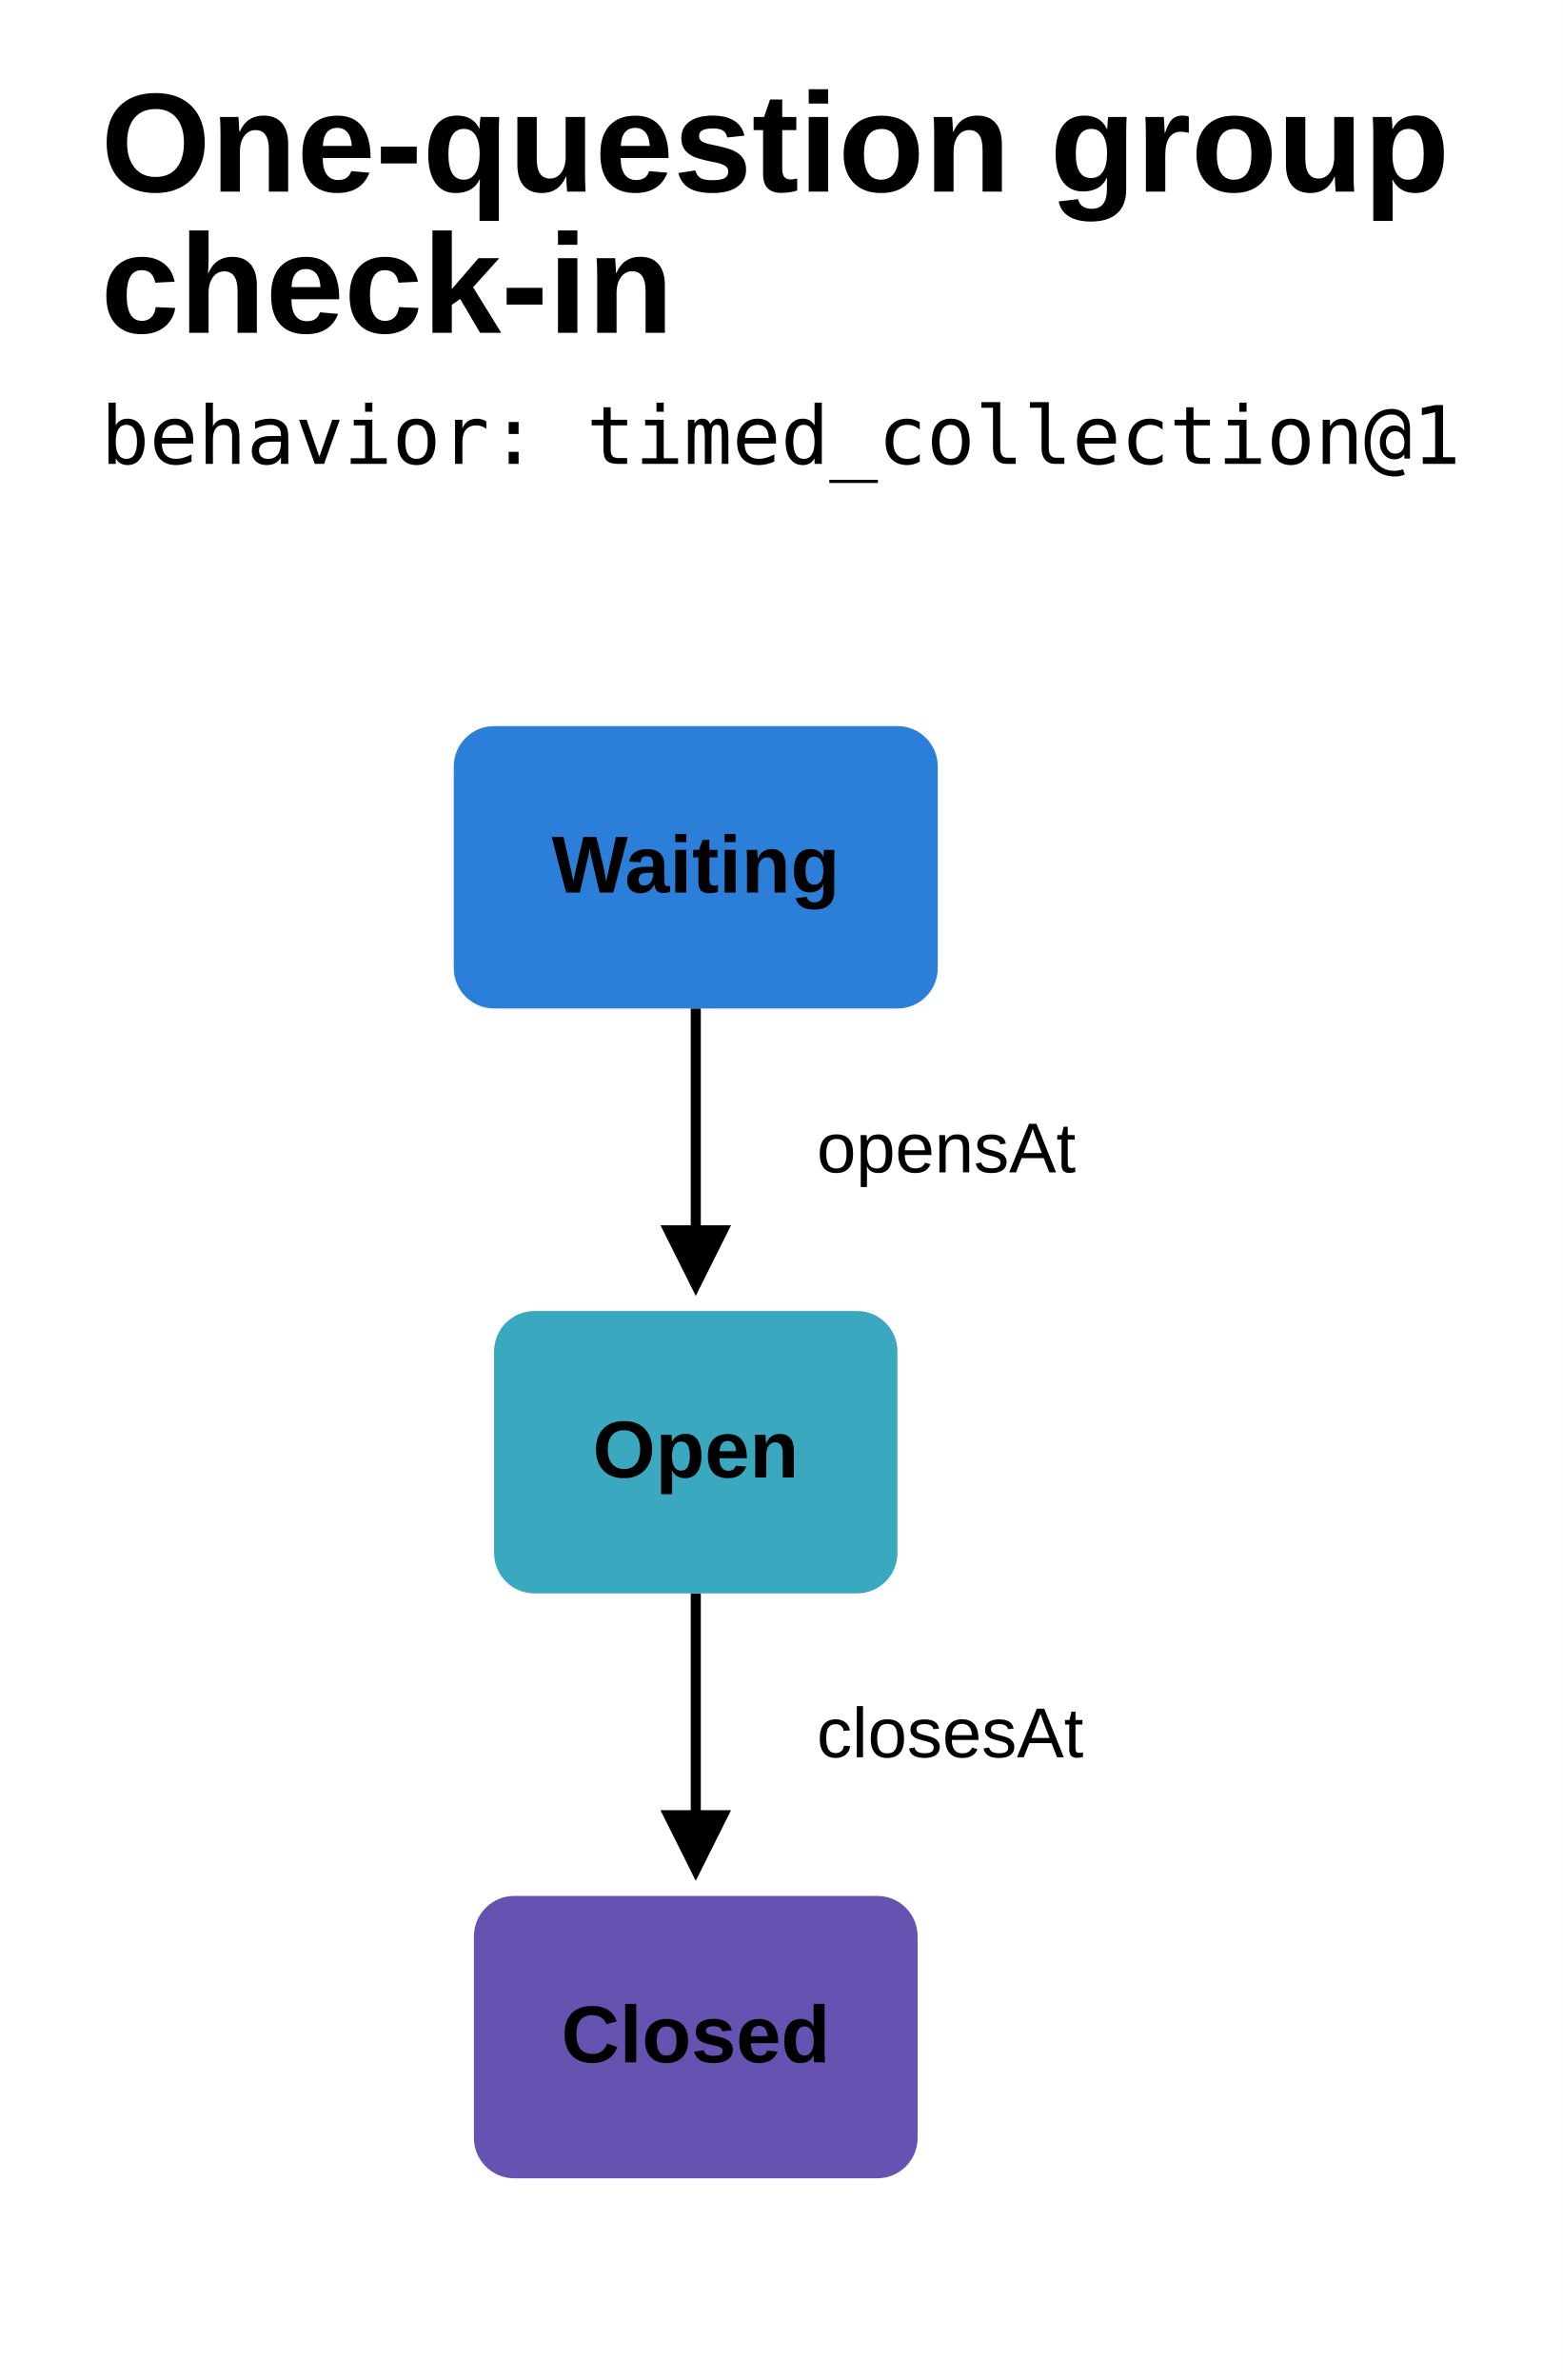
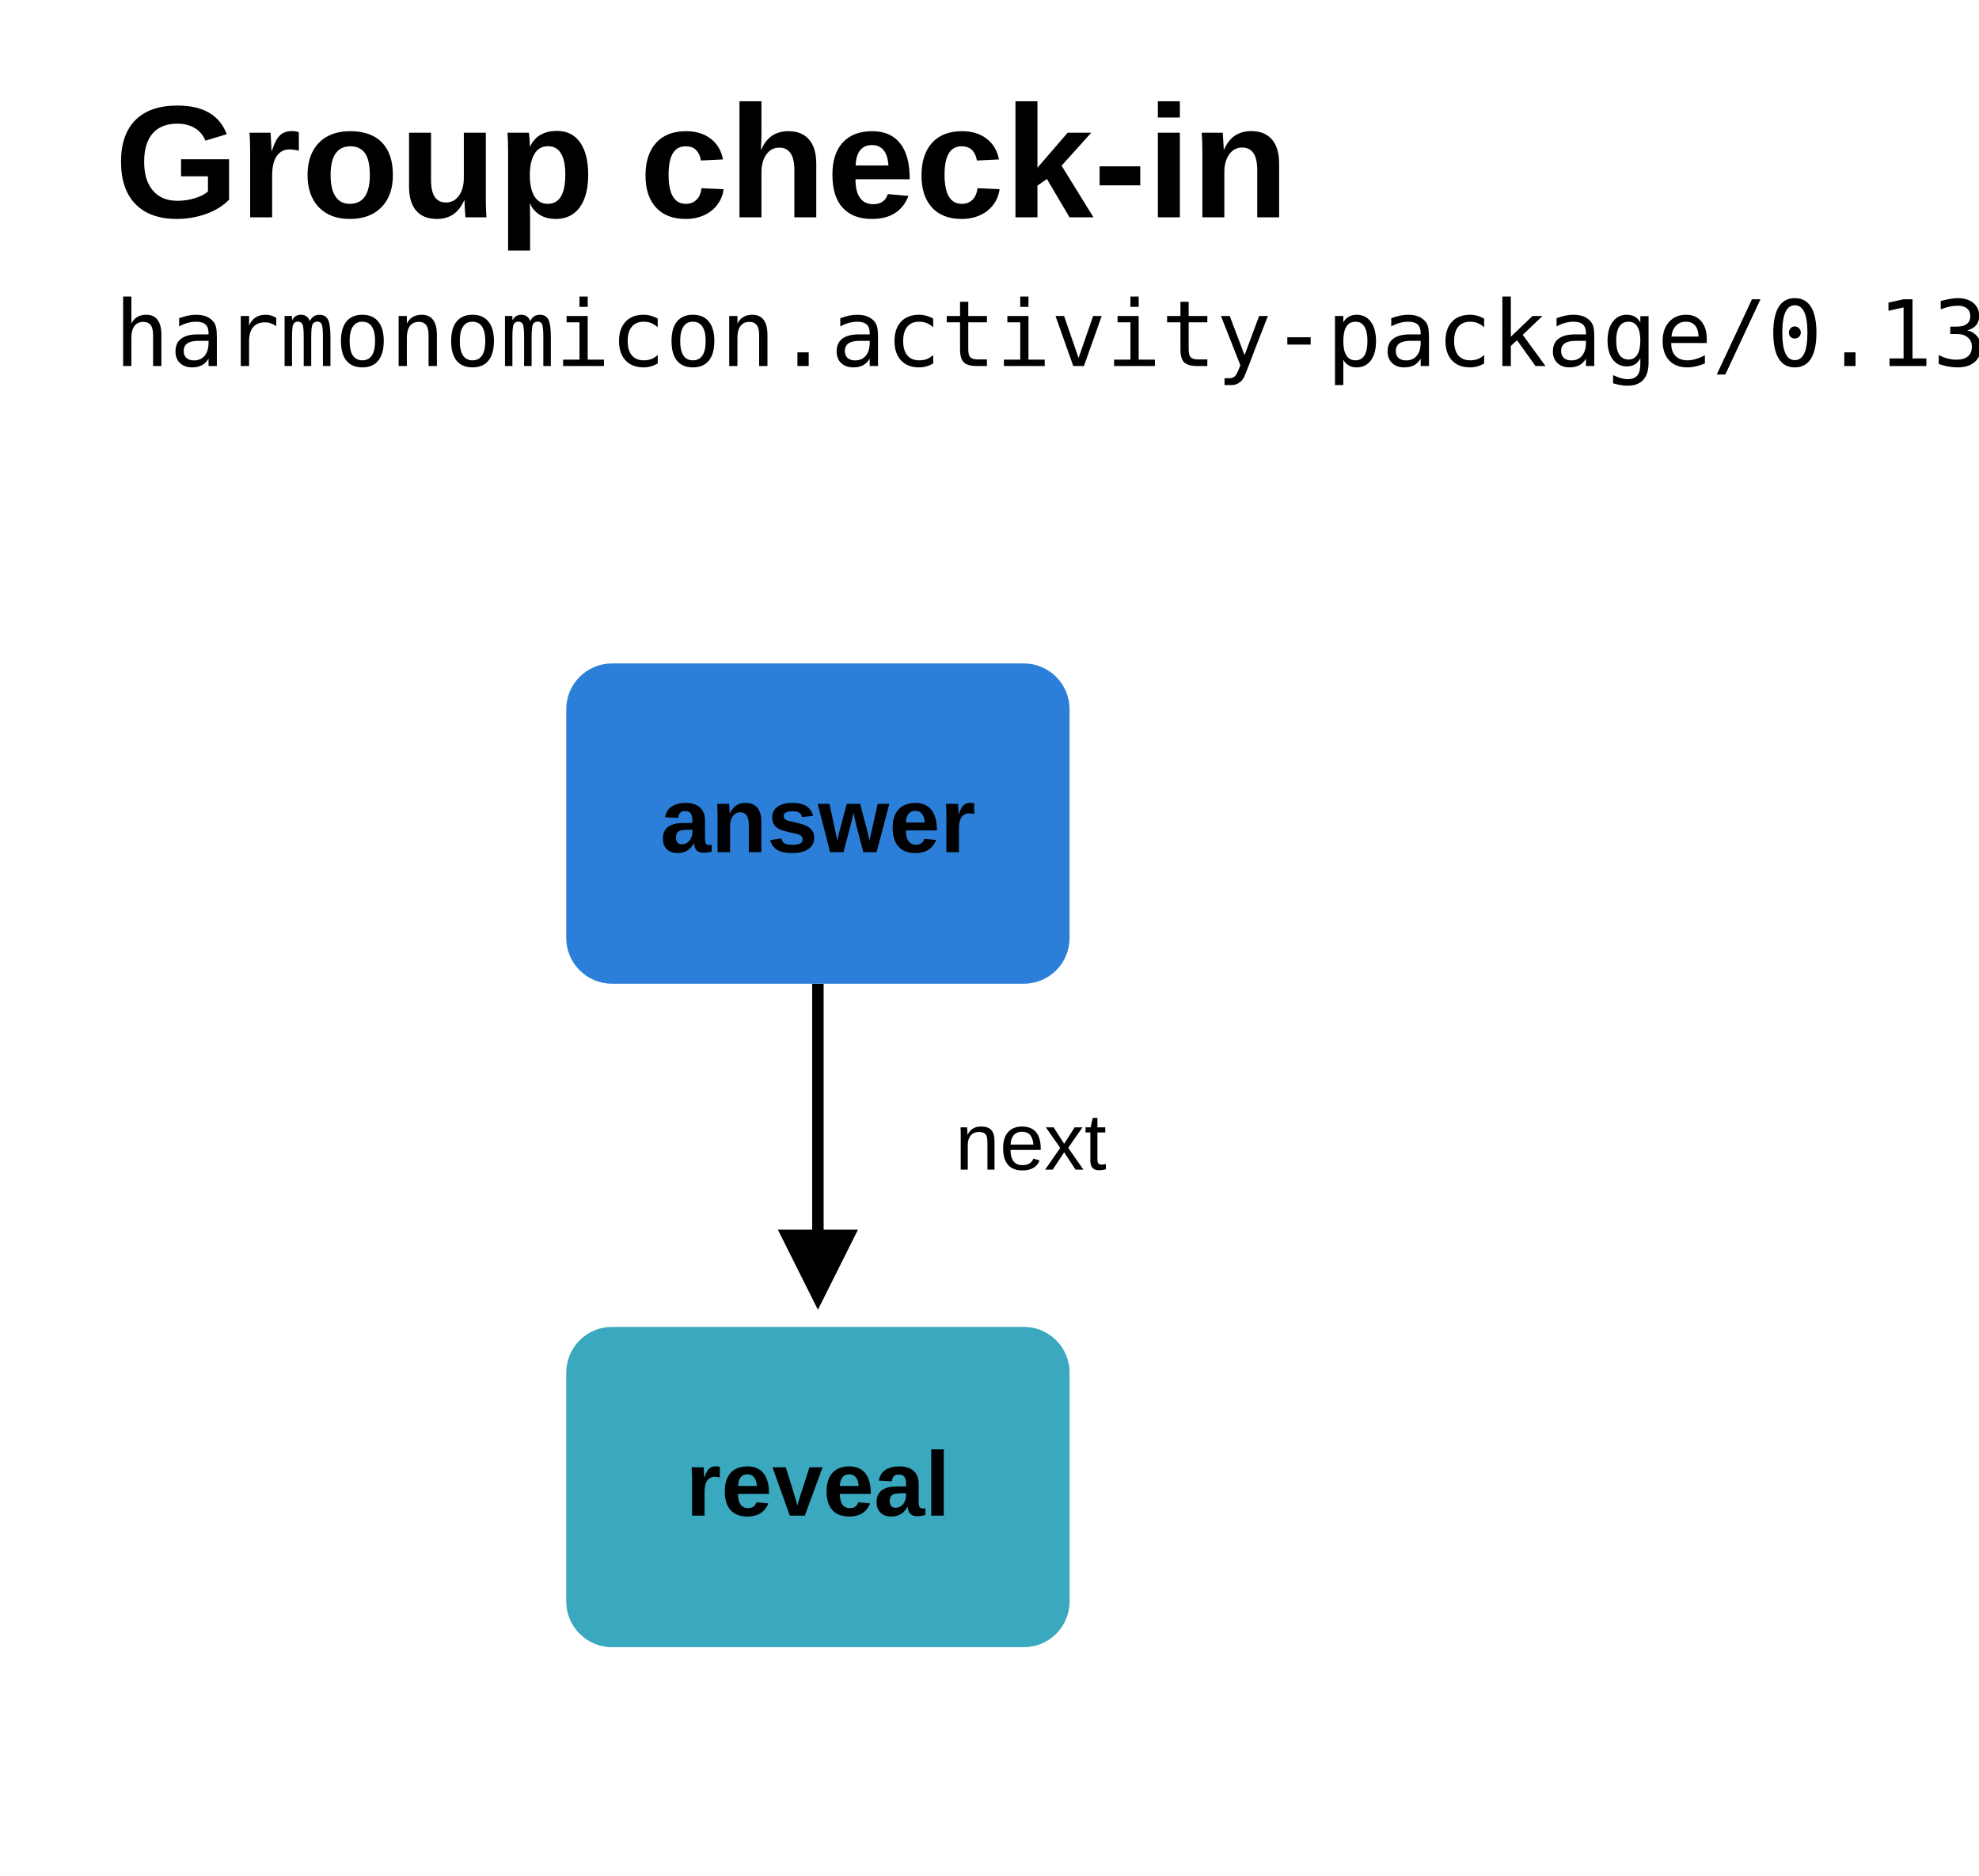
- <svg xmlns="http://www.w3.org/2000/svg" role="img" aria-label="One-question group check-in package flow" viewBox="0 0 310 472" width="310" height="472">
+ <svg xmlns="http://www.w3.org/2000/svg" role="img" aria-label="Group check-in package flow" viewBox="0 0 346 328" width="346" height="328">
  <defs>
    <marker id="arrow" markerWidth="7" markerHeight="7" refX="6" refY="3.5" orient="auto">
      <path d="M0 0L7 3.5L0 7" fill="#000000" />
    </marker>
  </defs>
  <rect width="100%" height="100%" fill="#ffffff" />
-   <text x="20" y="38" fill="#000000" font-family="Arial,sans-serif" font-size="28" font-weight="700">One-question group</text>
-   <text x="20" y="66" fill="#000000" font-family="Arial,sans-serif" font-size="28" font-weight="700">check-in</text>
-   <text x="20" y="92" fill="#000000" font-family="monospace" font-size="16">behavior: timed_collection@1</text>
-   <path d="M 138 200 L 138 255" fill="none" stroke="#000000" stroke-width="2" marker-end="url(#arrow)" />
-   <text x="162" y="232.5" text-anchor="start" fill="#000000" font-size="14" font-family="Arial,sans-serif">opensAt</text>
-   <path d="M 138 316 L 138 371" fill="none" stroke="#000000" stroke-width="2" marker-end="url(#arrow)" />
-   <text x="162" y="348.5" text-anchor="start" fill="#000000" font-size="14" font-family="Arial,sans-serif">closesAt</text>
-   <rect x="90" y="144" width="96" height="56" rx="8" fill="#2c7fd8" />
-   <text x="138" y="177" text-anchor="middle" fill="#000000" font-family="Arial,sans-serif" font-size="16" font-weight="700">Waiting</text>
-   <rect x="98" y="260" width="80" height="56" rx="8" fill="#3aa8be" />
-   <text x="138" y="293" text-anchor="middle" fill="#000000" font-family="Arial,sans-serif" font-size="16" font-weight="700">Open</text>
-   <rect x="94" y="376" width="88" height="56" rx="8" fill="#6652b1" />
-   <text x="138" y="409" text-anchor="middle" fill="#000000" font-family="Arial,sans-serif" font-size="16" font-weight="700">Closed</text>
+   <text x="20" y="38" fill="#000000" font-family="Arial,sans-serif" font-size="28" font-weight="700">Group check-in</text>
+   <text x="20" y="64" fill="#000000" font-family="monospace" font-size="16">harmonomicon.activity-package/0.13</text>
+   <path d="M 143 172 L 143 227" fill="none" stroke="#000000" stroke-width="2" marker-end="url(#arrow)" />
+   <text x="167" y="204.5" text-anchor="start" fill="#000000" font-size="14" font-family="Arial,sans-serif">next</text>
+   <rect x="99" y="116" width="88" height="56" rx="8" fill="#2c7fd8" />
+   <text x="143" y="149" text-anchor="middle" fill="#000000" font-family="Arial,sans-serif" font-size="16" font-weight="700">answer</text>
+   <rect x="99" y="232" width="88" height="56" rx="8" fill="#3aa8be" />
+   <text x="143" y="265" text-anchor="middle" fill="#000000" font-family="Arial,sans-serif" font-size="16" font-weight="700">reveal</text>
</svg>
